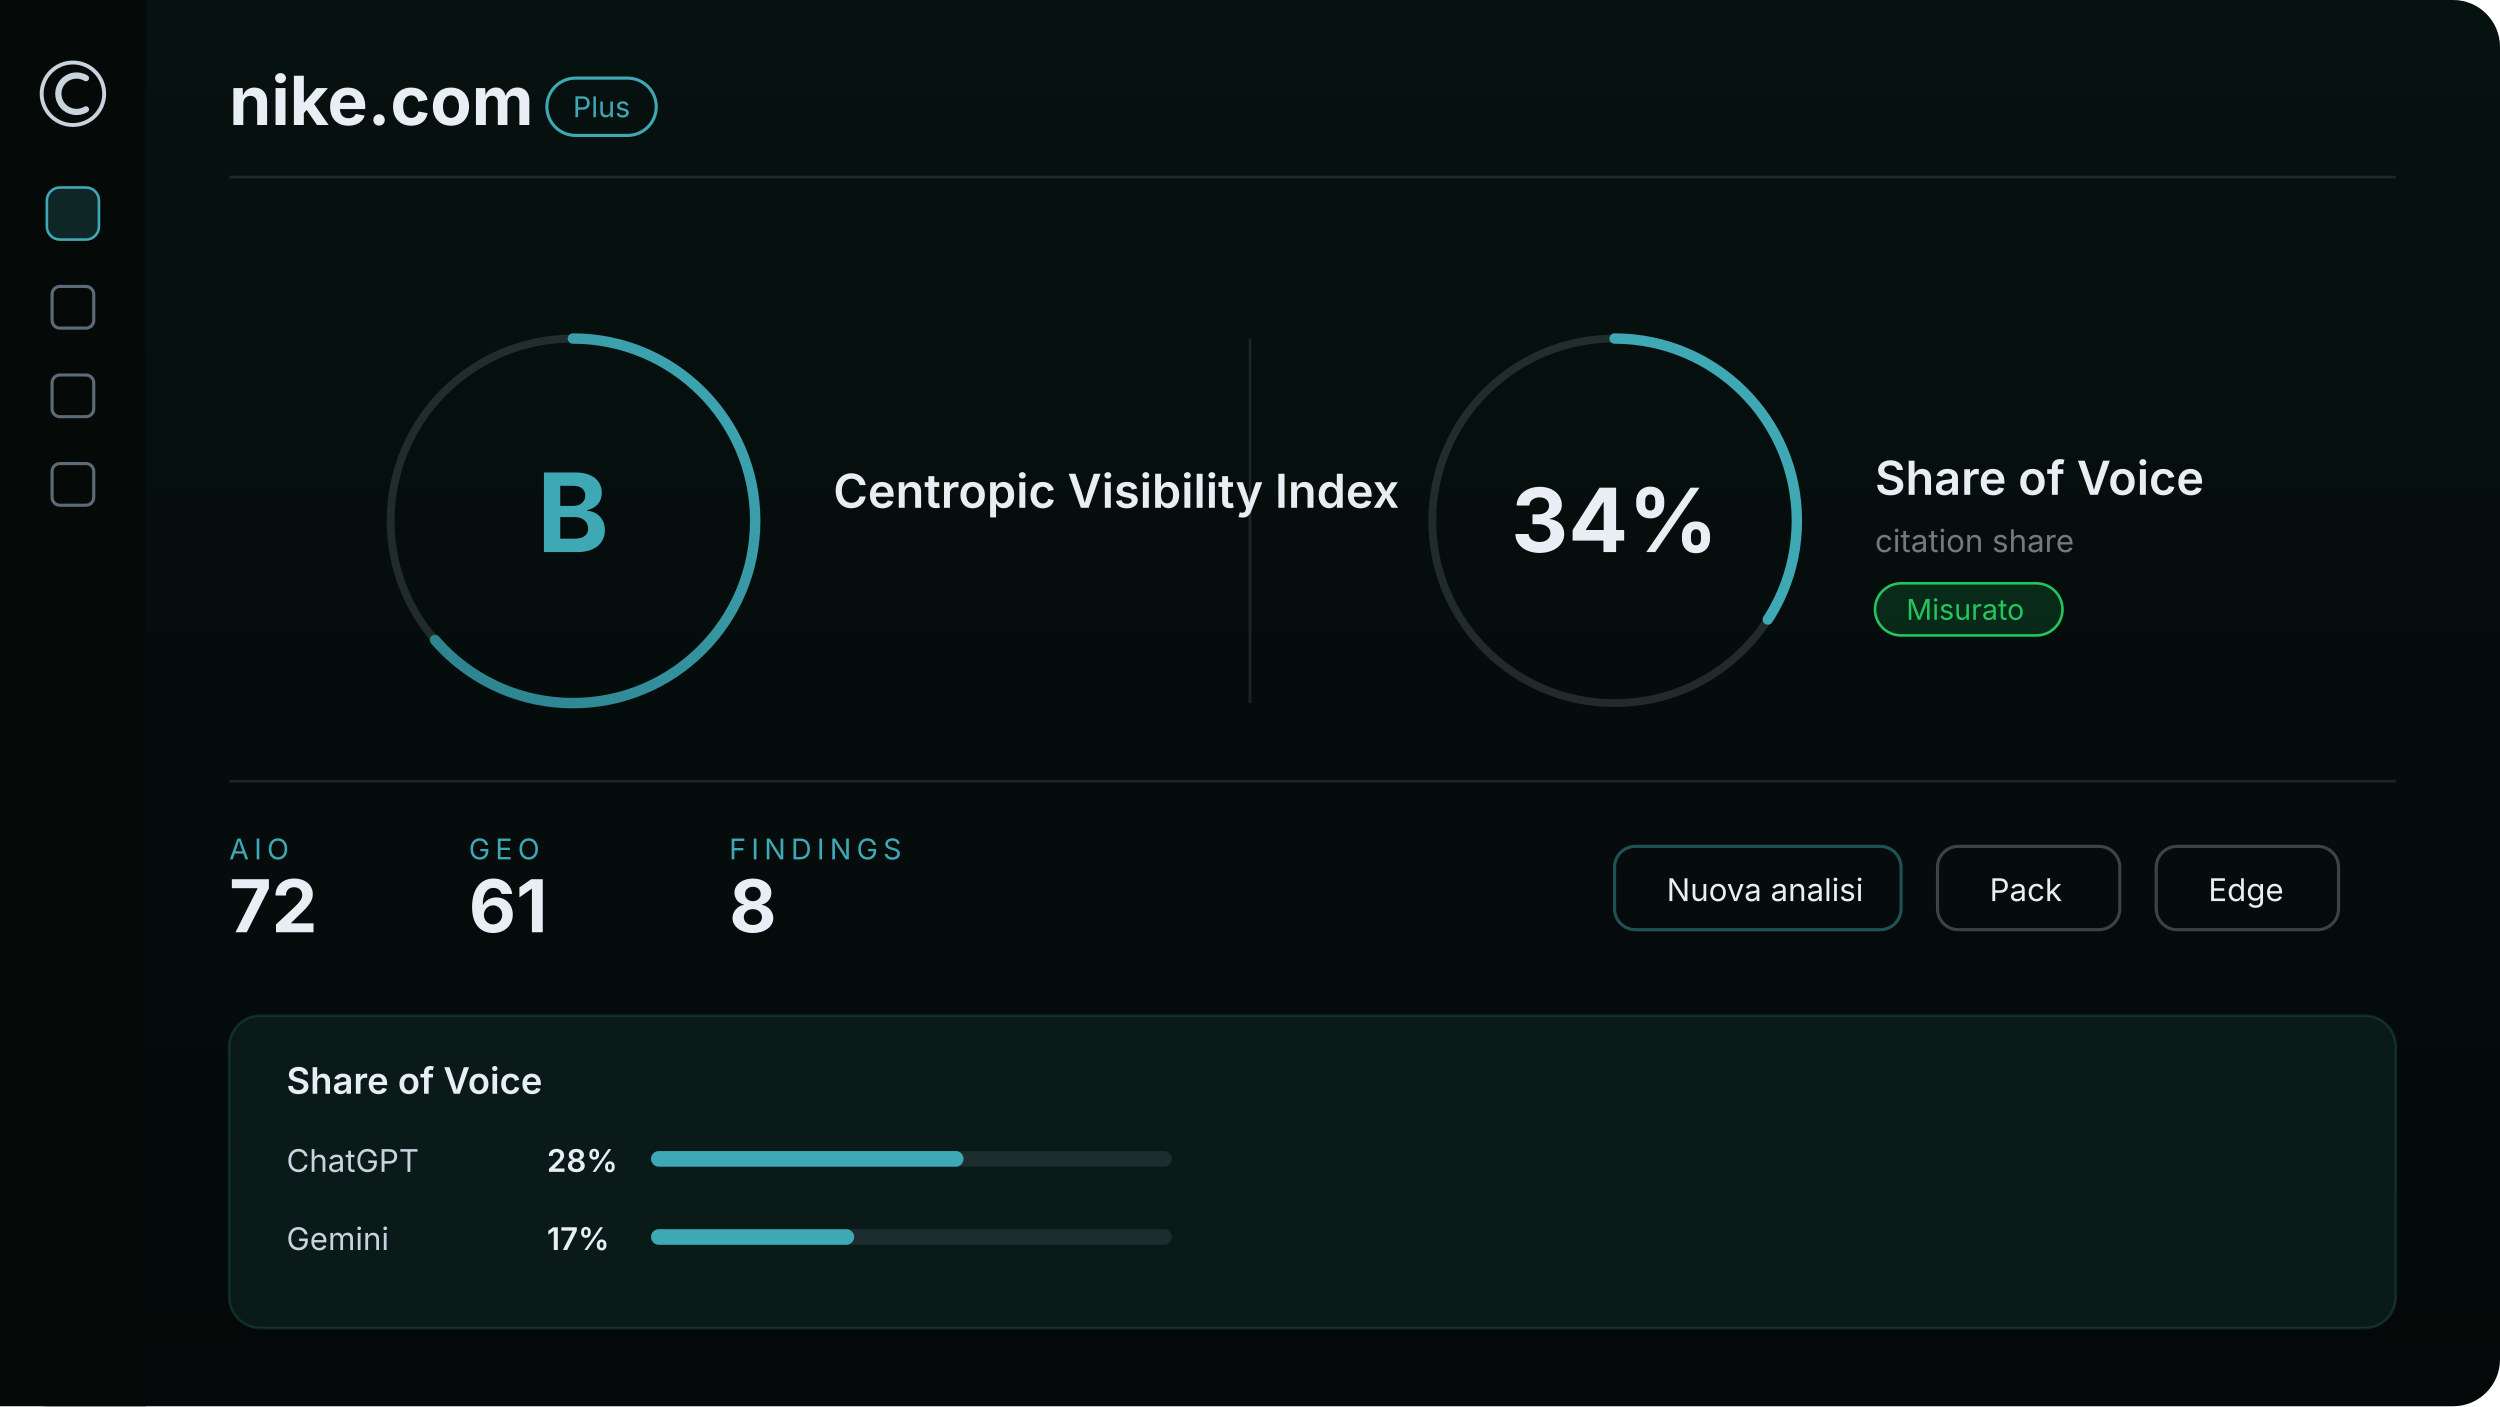
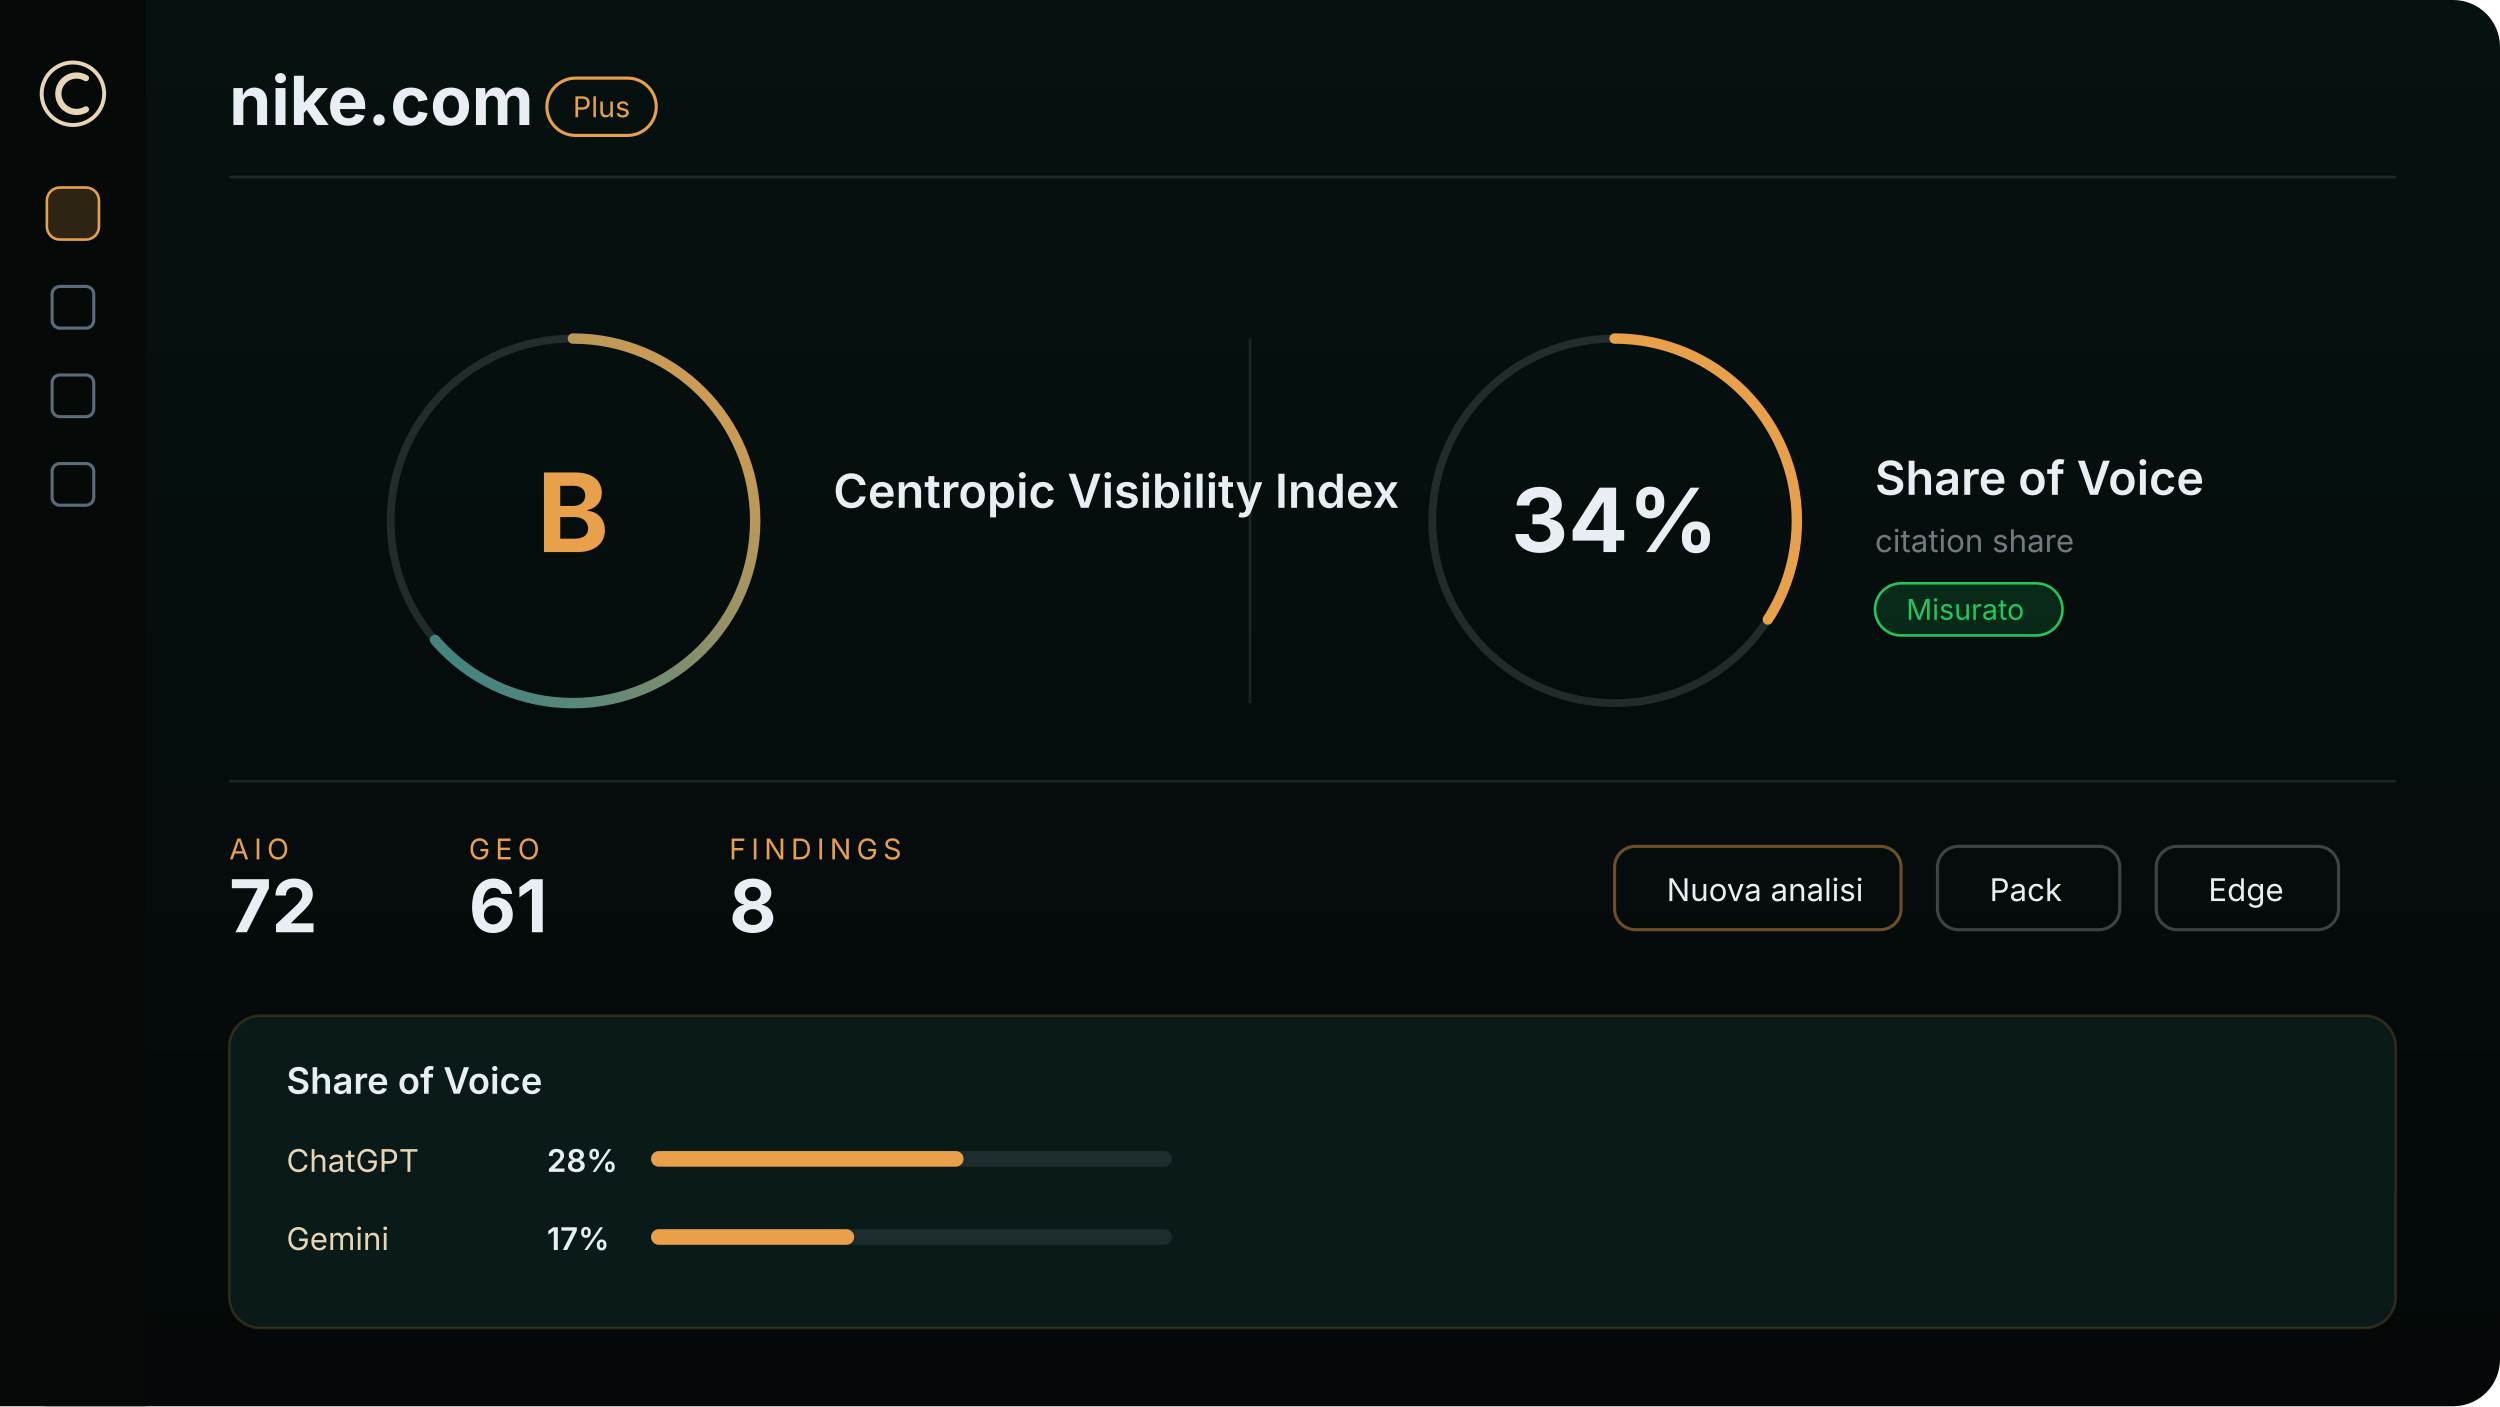
<svg xmlns="http://www.w3.org/2000/svg" viewBox="0 0 960 540" role="img" aria-label="Dashboard Centropic">
  <defs>
    <linearGradient id="bg" x1="0" y1="0" x2="0" y2="1">
      <stop offset="0%" stop-color="#061210" />
      <stop offset="100%" stop-color="#040808" />
    </linearGradient>
    <linearGradient id="teal" x1="0%" y1="0%" x2="100%" y2="100%">
      <stop offset="0%" stop-color="#2A7F8A" />
-       <stop offset="100%" stop-color="#3FA8B5" />
+       <stop offset="100%" stop-color="#E8A04A" />
    </linearGradient>
  </defs>
  <rect width="960" height="540" rx="18" fill="url(#bg)" />
  <rect x="0" y="0" width="56" height="540" fill="#050A09" />
-   <circle cx="28" cy="36" r="12" fill="none" stroke="#C9D3DD" stroke-width="1.5" />
-   <path d="M33 30 A7 7 0 1 0 33 42" fill="none" stroke="#C9D3DD" stroke-width="2.4" stroke-linecap="round" />
-   <rect x="18" y="72" width="20" height="20" rx="5" fill="rgba(63,168,181,0.18)" stroke="#3FA8B5" stroke-width="1" />
+   <circle cx="28" cy="36" r="12" fill="none" stroke="#E8D5B5" stroke-width="1.5" />
+   <path d="M33 30 A7 7 0 1 0 33 42" fill="none" stroke="#E8D5B5" stroke-width="2.4" stroke-linecap="round" />
+   <rect x="18" y="72" width="20" height="20" rx="5" fill="rgba(232,160,74,0.18)" stroke="#E8A04A" stroke-width="1" />
  <rect x="20" y="110" width="16" height="16" rx="3" fill="none" stroke="#5B6B7A" stroke-width="1.2" />
  <rect x="20" y="144" width="16" height="16" rx="3" fill="none" stroke="#5B6B7A" stroke-width="1.2" />
  <rect x="20" y="178" width="16" height="16" rx="3" fill="none" stroke="#5B6B7A" stroke-width="1.2" />
  <text x="88" y="48" fill="#E8EEF4" font-family="Inter, system-ui, sans-serif" font-size="26" font-weight="700">nike.com</text>
-   <rect x="210" y="30" width="42" height="22" rx="11" fill="none" stroke="#3FA8B5" stroke-width="1.2" />
-   <text x="220" y="45" fill="#3FA8B5" font-family="Inter, system-ui, sans-serif" font-size="11">Plus</text>
+   <rect x="210" y="30" width="42" height="22" rx="11" fill="none" stroke="#E8A04A" stroke-width="1.2" />
+   <text x="220" y="45" fill="#E8A04A" font-family="Inter, system-ui, sans-serif" font-size="11">Plus</text>
  <line x1="88" y1="68" x2="920" y2="68" stroke="rgba(201,211,221,0.12)" stroke-width="1" />
  <circle cx="220" cy="200" r="70" fill="none" stroke="rgba(201,211,221,0.15)" stroke-width="3" />
  <circle cx="220" cy="200" r="70" fill="none" stroke="url(#teal)" stroke-width="4" stroke-linecap="round" stroke-dasharray="280 440" transform="rotate(-90 220 200)" />
-   <text x="220" y="212" text-anchor="middle" fill="#3FA8B5" font-family="Inter, system-ui, sans-serif" font-size="42" font-weight="700">B</text>
+   <text x="220" y="212" text-anchor="middle" fill="#E8A04A" font-family="Inter, system-ui, sans-serif" font-size="42" font-weight="700">B</text>
  <text x="320" y="195" fill="#E8EEF4" font-family="Inter, system-ui, sans-serif" font-size="18" font-weight="600">Centropic Visibility Index</text>
  <circle cx="620" cy="200" r="70" fill="none" stroke="rgba(201,211,221,0.15)" stroke-width="3" />
-   <circle cx="620" cy="200" r="70" fill="none" stroke="#3FA8B5" stroke-width="4" stroke-linecap="round" stroke-dasharray="150 440" transform="rotate(-90 620 200)" />
+   <circle cx="620" cy="200" r="70" fill="none" stroke="#E8A04A" stroke-width="4" stroke-linecap="round" stroke-dasharray="150 440" transform="rotate(-90 620 200)" />
  <text x="620" y="212" text-anchor="middle" fill="#E8EEF4" font-family="Inter, system-ui, sans-serif" font-size="34" font-weight="700">34%</text>
  <text x="720" y="190" fill="#E8EEF4" font-family="Inter, system-ui, sans-serif" font-size="18" font-weight="600">Share of Voice</text>
  <text x="720" y="212" fill="rgba(201,211,221,0.55)" font-family="Inter, system-ui, sans-serif" font-size="12">citation share</text>
  <rect x="720" y="224" width="72" height="20" rx="10" fill="rgba(34,197,94,0.15)" stroke="#22C55E" stroke-width="1" />
  <text x="732" y="238" fill="#22C55E" font-family="Inter, system-ui, sans-serif" font-size="11">Misurato</text>
  <line x1="480" y1="130" x2="480" y2="270" stroke="rgba(201,211,221,0.12)" stroke-width="1" />
  <line x1="88" y1="300" x2="920" y2="300" stroke="rgba(201,211,221,0.12)" stroke-width="1" />
-   <text x="88" y="330" fill="#3FA8B5" font-family="Inter, system-ui, sans-serif" font-size="11" letter-spacing="2">AIO</text>
+   <text x="88" y="330" fill="#E8A04A" font-family="Inter, system-ui, sans-serif" font-size="11" letter-spacing="2">AIO</text>
  <text x="88" y="358" fill="#E8EEF4" font-family="Inter, system-ui, sans-serif" font-size="28" font-weight="700">72</text>
-   <text x="180" y="330" fill="#3FA8B5" font-family="Inter, system-ui, sans-serif" font-size="11" letter-spacing="2">GEO</text>
+   <text x="180" y="330" fill="#E8A04A" font-family="Inter, system-ui, sans-serif" font-size="11" letter-spacing="2">GEO</text>
  <text x="180" y="358" fill="#E8EEF4" font-family="Inter, system-ui, sans-serif" font-size="28" font-weight="700">61</text>
-   <text x="280" y="330" fill="#3FA8B5" font-family="Inter, system-ui, sans-serif" font-size="11" letter-spacing="2">FINDINGS</text>
+   <text x="280" y="330" fill="#E8A04A" font-family="Inter, system-ui, sans-serif" font-size="11" letter-spacing="2">FINDINGS</text>
  <text x="280" y="358" fill="#E8EEF4" font-family="Inter, system-ui, sans-serif" font-size="28" font-weight="700">8</text>
-   <rect x="620" y="325" width="110" height="32" rx="8" fill="none" stroke="rgba(63,168,181,0.45)" stroke-width="1.2" />
+   <rect x="620" y="325" width="110" height="32" rx="8" fill="none" stroke="rgba(232,160,74,0.45)" stroke-width="1.2" />
  <text x="640" y="346" fill="#E8EEF4" font-family="Inter, system-ui, sans-serif" font-size="12">Nuova analisi</text>
  <rect x="744" y="325" width="70" height="32" rx="8" fill="none" stroke="rgba(201,211,221,0.28)" stroke-width="1.2" />
  <text x="764" y="346" fill="#E8EEF4" font-family="Inter, system-ui, sans-serif" font-size="12">Pack</text>
  <rect x="828" y="325" width="70" height="32" rx="8" fill="none" stroke="rgba(201,211,221,0.28)" stroke-width="1.2" />
  <text x="848" y="346" fill="#E8EEF4" font-family="Inter, system-ui, sans-serif" font-size="12">Edge</text>
-   <rect x="88" y="390" width="832" height="120" rx="12" fill="#0A1A18" stroke="rgba(63,168,181,0.18)" stroke-width="1" />
+   <rect x="88" y="390" width="832" height="120" rx="12" fill="#0A1A18" stroke="rgba(232,160,74,0.18)" stroke-width="1" />
  <text x="110" y="420" fill="#E8EEF4" font-family="Inter, system-ui, sans-serif" font-size="14" font-weight="600">Share of Voice</text>
-   <text x="110" y="450" fill="#C9D3DD" font-family="Inter, system-ui, sans-serif" font-size="12">ChatGPT</text>
+   <text x="110" y="450" fill="#E8D5B5" font-family="Inter, system-ui, sans-serif" font-size="12">ChatGPT</text>
  <text x="210" y="450" fill="#E8EEF4" font-family="Inter, system-ui, sans-serif" font-size="12" font-weight="600">28%</text>
  <rect x="250" y="442" width="200" height="6" rx="3" fill="rgba(201,211,221,0.1)" />
-   <rect x="250" y="442" width="120" height="6" rx="3" fill="#3FA8B5" />
-   <text x="110" y="480" fill="#C9D3DD" font-family="Inter, system-ui, sans-serif" font-size="12">Gemini</text>
+   <rect x="250" y="442" width="120" height="6" rx="3" fill="#E8A04A" />
+   <text x="110" y="480" fill="#E8D5B5" font-family="Inter, system-ui, sans-serif" font-size="12">Gemini</text>
  <text x="210" y="480" fill="#E8EEF4" font-family="Inter, system-ui, sans-serif" font-size="12" font-weight="600">17%</text>
  <rect x="250" y="472" width="200" height="6" rx="3" fill="rgba(201,211,221,0.1)" />
-   <rect x="250" y="472" width="78" height="6" rx="3" fill="#3FA8B5" />
+   <rect x="250" y="472" width="78" height="6" rx="3" fill="#E8A04A" />
</svg>
